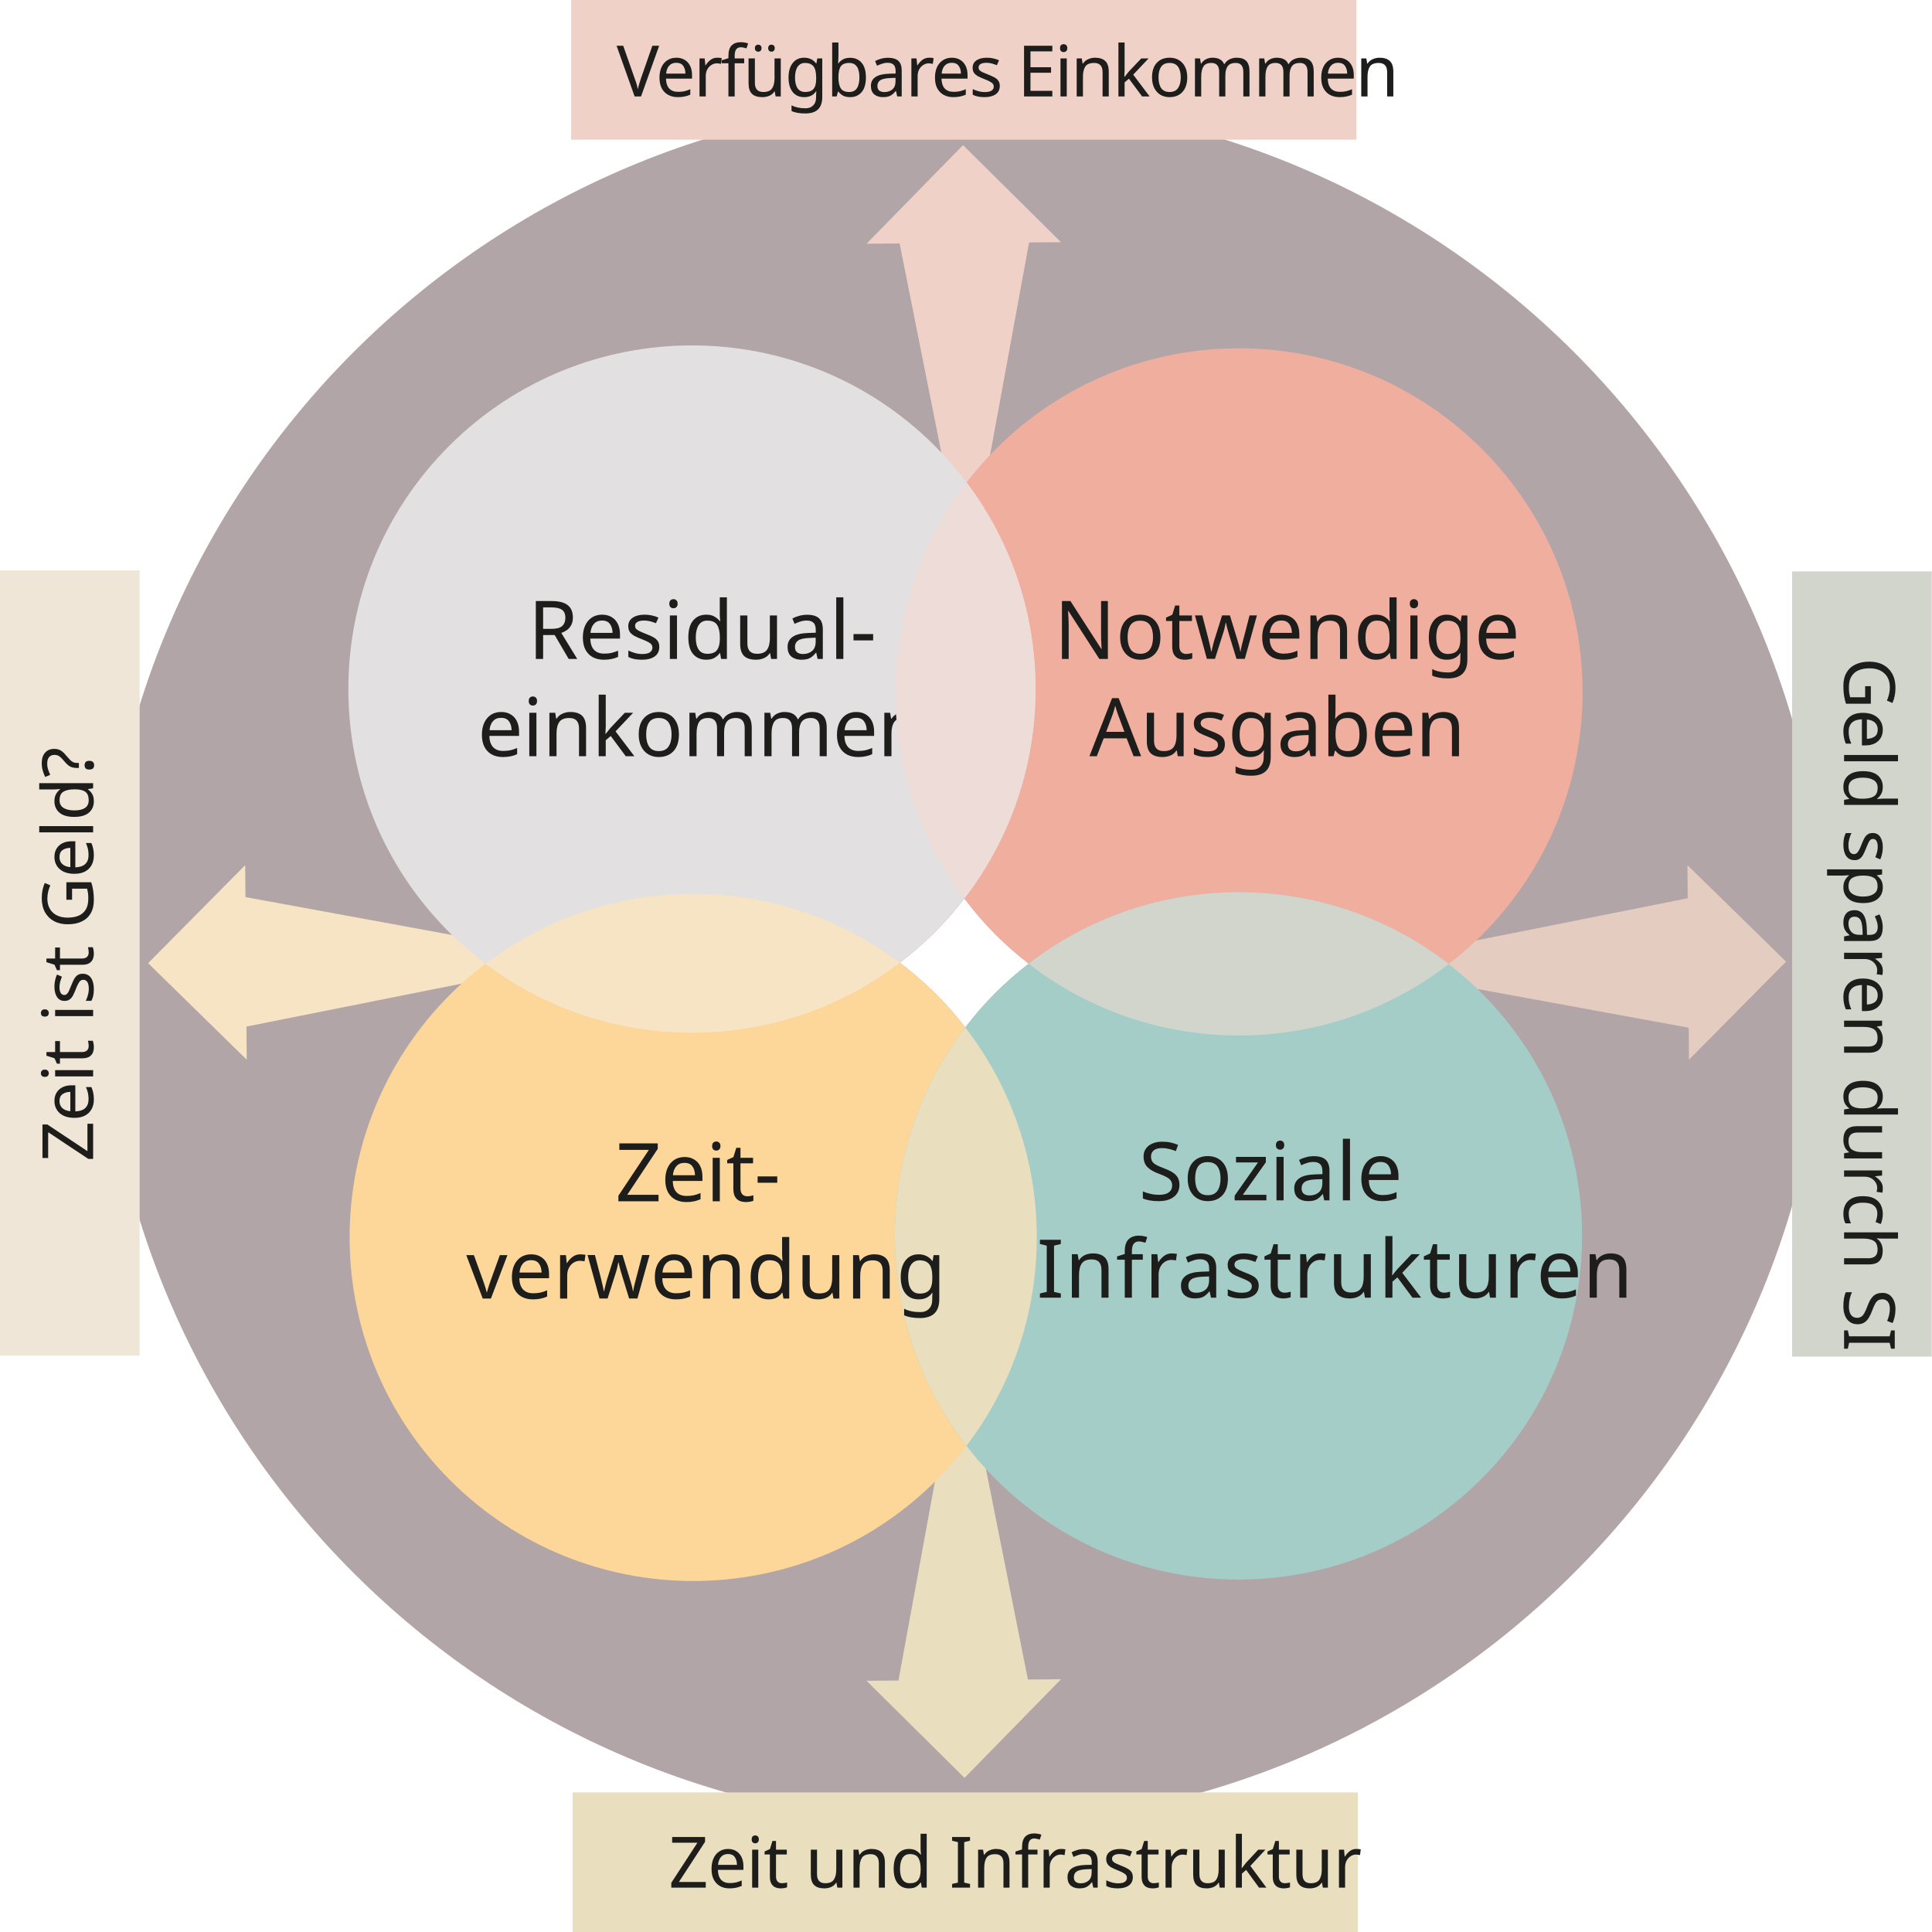
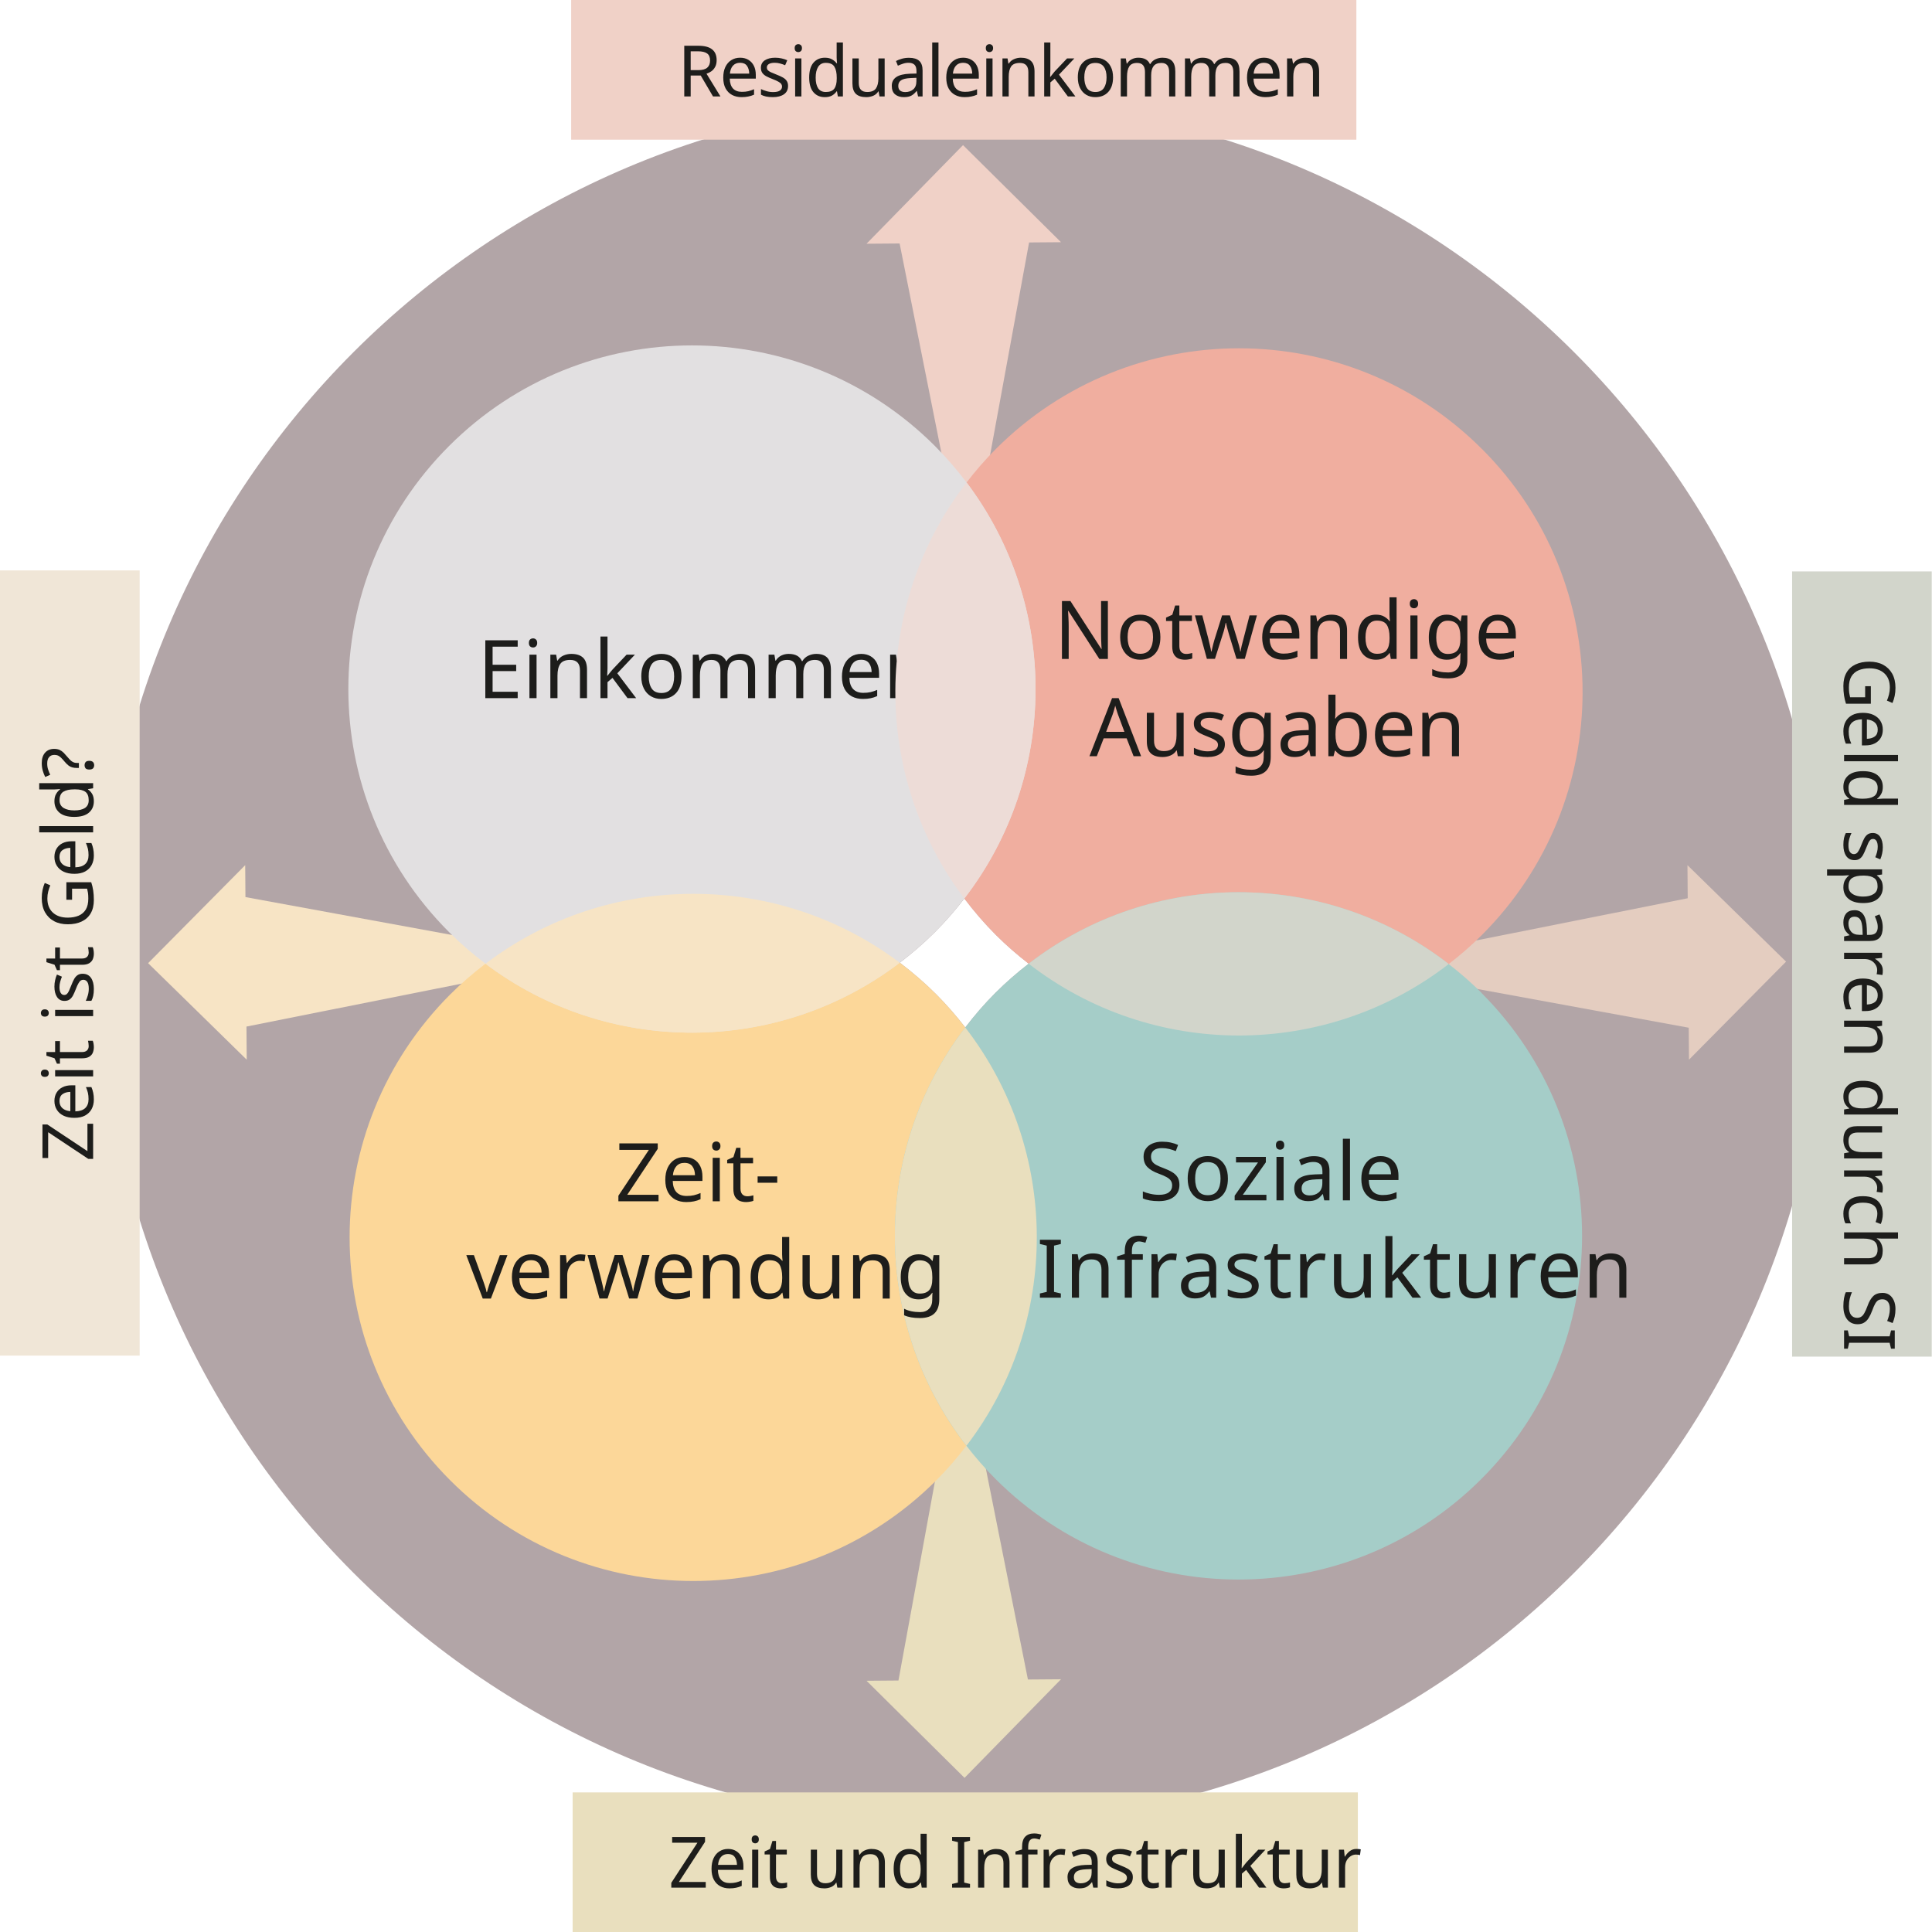
<svg xmlns="http://www.w3.org/2000/svg" viewBox="0 0 381.23 381.28">
  <defs>
    <style>
      #zeit_verwendung_text, #soziale_infrastrukturen_text {
        pointer-events: none;
      }

      .cls-1 {
        letter-spacing: -.01em;
      }

      .cls-2 {
        letter-spacing: .01em;
      }

      .cls-3 {
        fill: #f7e4c5;
      }

      .cls-4 {
        fill: #a5cdc8;
      }

      .cls-5 {
        fill: #e4cdc0;
      }

      .cls-6 {
        letter-spacing: -.01em;
      }

      .cls-7 {
        letter-spacing: 0em;
      }

      .cls-8 {
        letter-spacing: 0em;
      }

      .cls-9 {
        letter-spacing: 0em;
      }

      .cls-10 {
        letter-spacing: .02em;
      }

      .cls-11 {
        letter-spacing: 0em;
      }

      .cls-12 {
        fill: #d2d5cb;
      }

      .cls-13 {
        letter-spacing: .03em;
      }

      .cls-14 {
        letter-spacing: 0em;
      }

      .cls-15 {
        letter-spacing: 0em;
      }

      .cls-16 {
        fill: #fcd799;
      }

      .cls-17 {
        font-size: 16px;
      }

      .cls-17, .cls-18 {
        fill: #1d1d1b;
        font-family: 'MyriadPro-Regular', 'Myriad Pro', sans-serif;
      }

      .cls-19 {
        letter-spacing: 0em;
      }

      .cls-20 {
        letter-spacing: 0em;
      }

      .cls-21 {
        fill: #e9dfbe;
      }

      .cls-22 {
        letter-spacing: 0em;
      }

      .cls-23 {
        fill: #f0d1c7;
      }

      .cls-24 {
        letter-spacing: 0em;
      }

      .cls-25 {
        letter-spacing: -.01em;
      }

      .cls-26 {
        fill: #e2e0e1;
      }

      .cls-27 {
        fill: #f0e6d7;
      }

      .cls-28 {
        fill: #f0ae9f;
      }

      .cls-18 {
        font-size: 14px;
      }

      .cls-29 {
        letter-spacing: 0em;
      }

      .cls-30 {
        fill: #b2a5a7;
      }

      .cls-31 {
        letter-spacing: -.01em;
      }

      .cls-32 {
        letter-spacing: -.01em;
      }

      .cls-33 {
        letter-spacing: 0em;
      }

      .cls-34 {
        letter-spacing: -.03em;
      }

      .cls-35 {
        fill: #eddcd7;
      }
    </style>
  </defs>
  <g id="basis">
    <path class="cls-30" d="M190.2,19.62C96.12,19.62,19.86,95.88,19.86,189.95s76.26,170.34,170.34,170.34,170.34-76.26,170.34-170.34S284.27,19.62,190.2,19.62ZM196.47,195.92c-2.18,2.17-4.15,4.47-5.97,6.85-1.75-2.26-3.64-4.44-5.71-6.52-2.29-2.29-4.7-4.36-7.21-6.26,2.41-1.84,4.74-3.84,6.94-6.04,2.11-2.11,4.03-4.33,5.8-6.63,1.88,2.5,3.95,4.9,6.22,7.18,2.06,2.06,4.23,3.94,6.48,5.68-2.27,1.75-4.46,3.65-6.54,5.73Z" />
  </g>
  <g id="pfeile">
    <polygon class="cls-23" points="186.95 95.22 177.54 48.05 171.01 48.1 180.53 38.37 190.05 28.64 199.72 38.22 209.39 47.8 203.09 47.85 194.41 95.16 186.95 95.22" />
    <polygon class="cls-21" points="193.45 284.29 202.86 331.45 209.39 331.4 199.87 341.13 190.35 350.86 180.68 341.28 171.01 331.7 177.31 331.65 185.98 284.34 193.45 284.29" />
    <polygon class="cls-5" points="285.9 186.68 333.07 177.27 333.02 170.74 342.75 180.26 352.48 189.78 342.9 199.45 333.32 209.13 333.27 202.82 285.96 194.15 285.9 186.68" />
    <polygon class="cls-3" points="95.81 193.18 48.64 202.59 48.69 209.13 38.96 199.6 29.23 190.08 38.81 180.41 48.39 170.74 48.44 177.04 95.75 185.72 95.81 193.18" />
  </g>
  <g id="zeit_verwendung">
    <path class="cls-16" d="M190.49,202.77c-1.75-2.26-3.64-4.44-5.71-6.52-2.29-2.29-4.7-4.36-7.21-6.26-24.15-18.2-57.68-18.14-81.76.2-2.41,1.84-4.74,3.84-6.94,6.04-26.49,26.48-26.5,69.42-.02,95.91,26.48,26.49,69.42,26.5,95.91.02,2.18-2.17,4.15-4.47,5.97-6.85,18.59-24.32,18.51-58.31-.24-82.55Z" />
  </g>
  <g id="notwendige_ausgaben">
    <path class="cls-28" d="M292.46,88.61c-26.48-26.49-69.42-26.5-95.91-.02-2.11,2.11-4.03,4.33-5.8,6.63-18.59,24.11-18.74,57.85-.44,82.11,1.88,2.5,3.95,4.9,6.22,7.18,2.06,2.06,4.23,3.94,6.48,5.68,24.33,18.87,58.54,18.89,82.9.06,2.27-1.75,4.46-3.65,6.54-5.73,26.49-26.48,26.5-69.42.02-95.91Z" />
    <text class="cls-17" transform="translate(208.03 130.04)">
      <tspan x="0" y="0">Notwendige</tspan>
      <tspan class="cls-6" x="6.97" y="19.2">Ausgaben</tspan>
    </text>
  </g>
  <g id="soziale_infrastrukturen">
    <path class="cls-4" d="M292.38,195.94c-2.06-2.06-4.23-3.94-6.48-5.68-24.33-18.87-58.54-18.89-82.9-.06-2.27,1.75-4.46,3.65-6.54,5.73-2.18,2.17-4.15,4.47-5.97,6.85-18.59,24.32-18.51,58.31.24,82.55,1.75,2.26,3.64,4.44,5.71,6.52,26.48,26.49,69.42,26.5,95.91.02,26.49-26.48,26.5-69.42.02-95.91Z" />
  </g>
  <g id="einkommen">
    <path class="cls-26" d="M190.75,95.22c-1.88-2.5-3.95-4.9-6.22-7.18-26.48-26.49-69.42-26.5-95.91-.02-26.49,26.48-26.5,69.42-.02,95.91,2.29,2.29,4.7,4.36,7.21,6.25,24.15,18.2,57.68,18.14,81.76-.2,2.41-1.84,4.74-3.84,6.94-6.04,2.11-2.11,4.03-4.33,5.8-6.63,18.59-24.11,18.74-57.85.44-82.11Z" />
-     <text class="cls-17" transform="translate(94.23 130.04)">
-       <tspan x="9.97" y="0">Residual-</tspan>
-       <tspan class="cls-6" x="0" y="19.2">einkommen</tspan>
+     <text class="cls-17" transform="translate(94.23 137.78)">
+       <tspan x="0" y="0">Einkommen</tspan>
    </text>
  </g>
  <g id="schnittflaechen">
    <path class="cls-12" d="M203.01,190.19c24.33,18.87,58.54,18.89,82.9.06-24.33-18.87-58.54-18.89-82.9-.06Z" />
    <path class="cls-3" d="M177.57,190c-24.15-18.2-57.68-18.14-81.76.2,24.15,18.2,57.68,18.14,81.76-.2Z" />
    <path class="cls-21" d="M190.49,202.77c-18.59,24.32-18.51,58.31.24,82.55,18.59-24.32,18.51-58.31-.24-82.55Z" />
    <path class="cls-35" d="M190.31,177.33c18.59-24.11,18.74-57.85.44-82.11-18.59,24.11-18.74,57.85-.44,82.11Z" />
  </g>
  <g id="zeit_verwendung_text">
    <text class="cls-17" transform="translate(121.43 237.07)">
      <tspan class="cls-31" x="0" y="0">Zeit-</tspan>
      <tspan class="cls-24" x="-29.41" y="19.2">verwendung</tspan>
    </text>
  </g>
  <g id="soziale_infrastrukturen_text">
    <text class="cls-17" transform="translate(224.73 236.89)">
      <tspan class="cls-19" x="0" y="0">Soziale</tspan>
      <tspan class="cls-2" x="-20.14" y="19.2">Infrastrukturen</tspan>
    </text>
  </g>
  <g id="zeit_und_infrastruktur">
    <rect class="cls-21" x="113.01" y="353.73" width="154.96" height="27.56" />
    <text class="cls-18" transform="translate(131.96 371.03) scale(.98 1)">
      <tspan class="cls-25" x="0" y="1.5">Zeit und Infrastruktur</tspan>
    </text>
  </g>
  <g id="geld_sparen_durch_SI">
    <rect class="cls-12" x="289.97" y="176.48" width="154.96" height="27.56" transform="translate(557.71 -177.2) rotate(90)" />
    <text class="cls-18" transform="translate(364.43 126.72) rotate(90)">
      <tspan class="cls-7" x="3" y="0.5">Geld sparen durch SI</tspan>
    </text>
  </g>
  <g id="zeit_ist_geld">
    <rect class="cls-27" x="-63.7" y="176.27" width="154.96" height="27.56" transform="translate(203.83 176.27) rotate(90)" />
    <text class="cls-18" transform="translate(16.88 229.24) rotate(-90)">
      <tspan class="cls-1" x="0" y="1.5">Zeit ist Geld?</tspan>
    </text>
  </g>
  <g id="verfuegbares_einkommen">
    <rect class="cls-23" x="112.72" width="154.96" height="27.56" />
    <text class="cls-18" transform="translate(118.68 18.03)">
-       <tspan class="cls-34" x="3" y="1">Verfügbares Einkommen</tspan>
+       <tspan class="cls-34" x="15" y="1">Residualeinkommen</tspan>
    </text>
  </g>
</svg>
